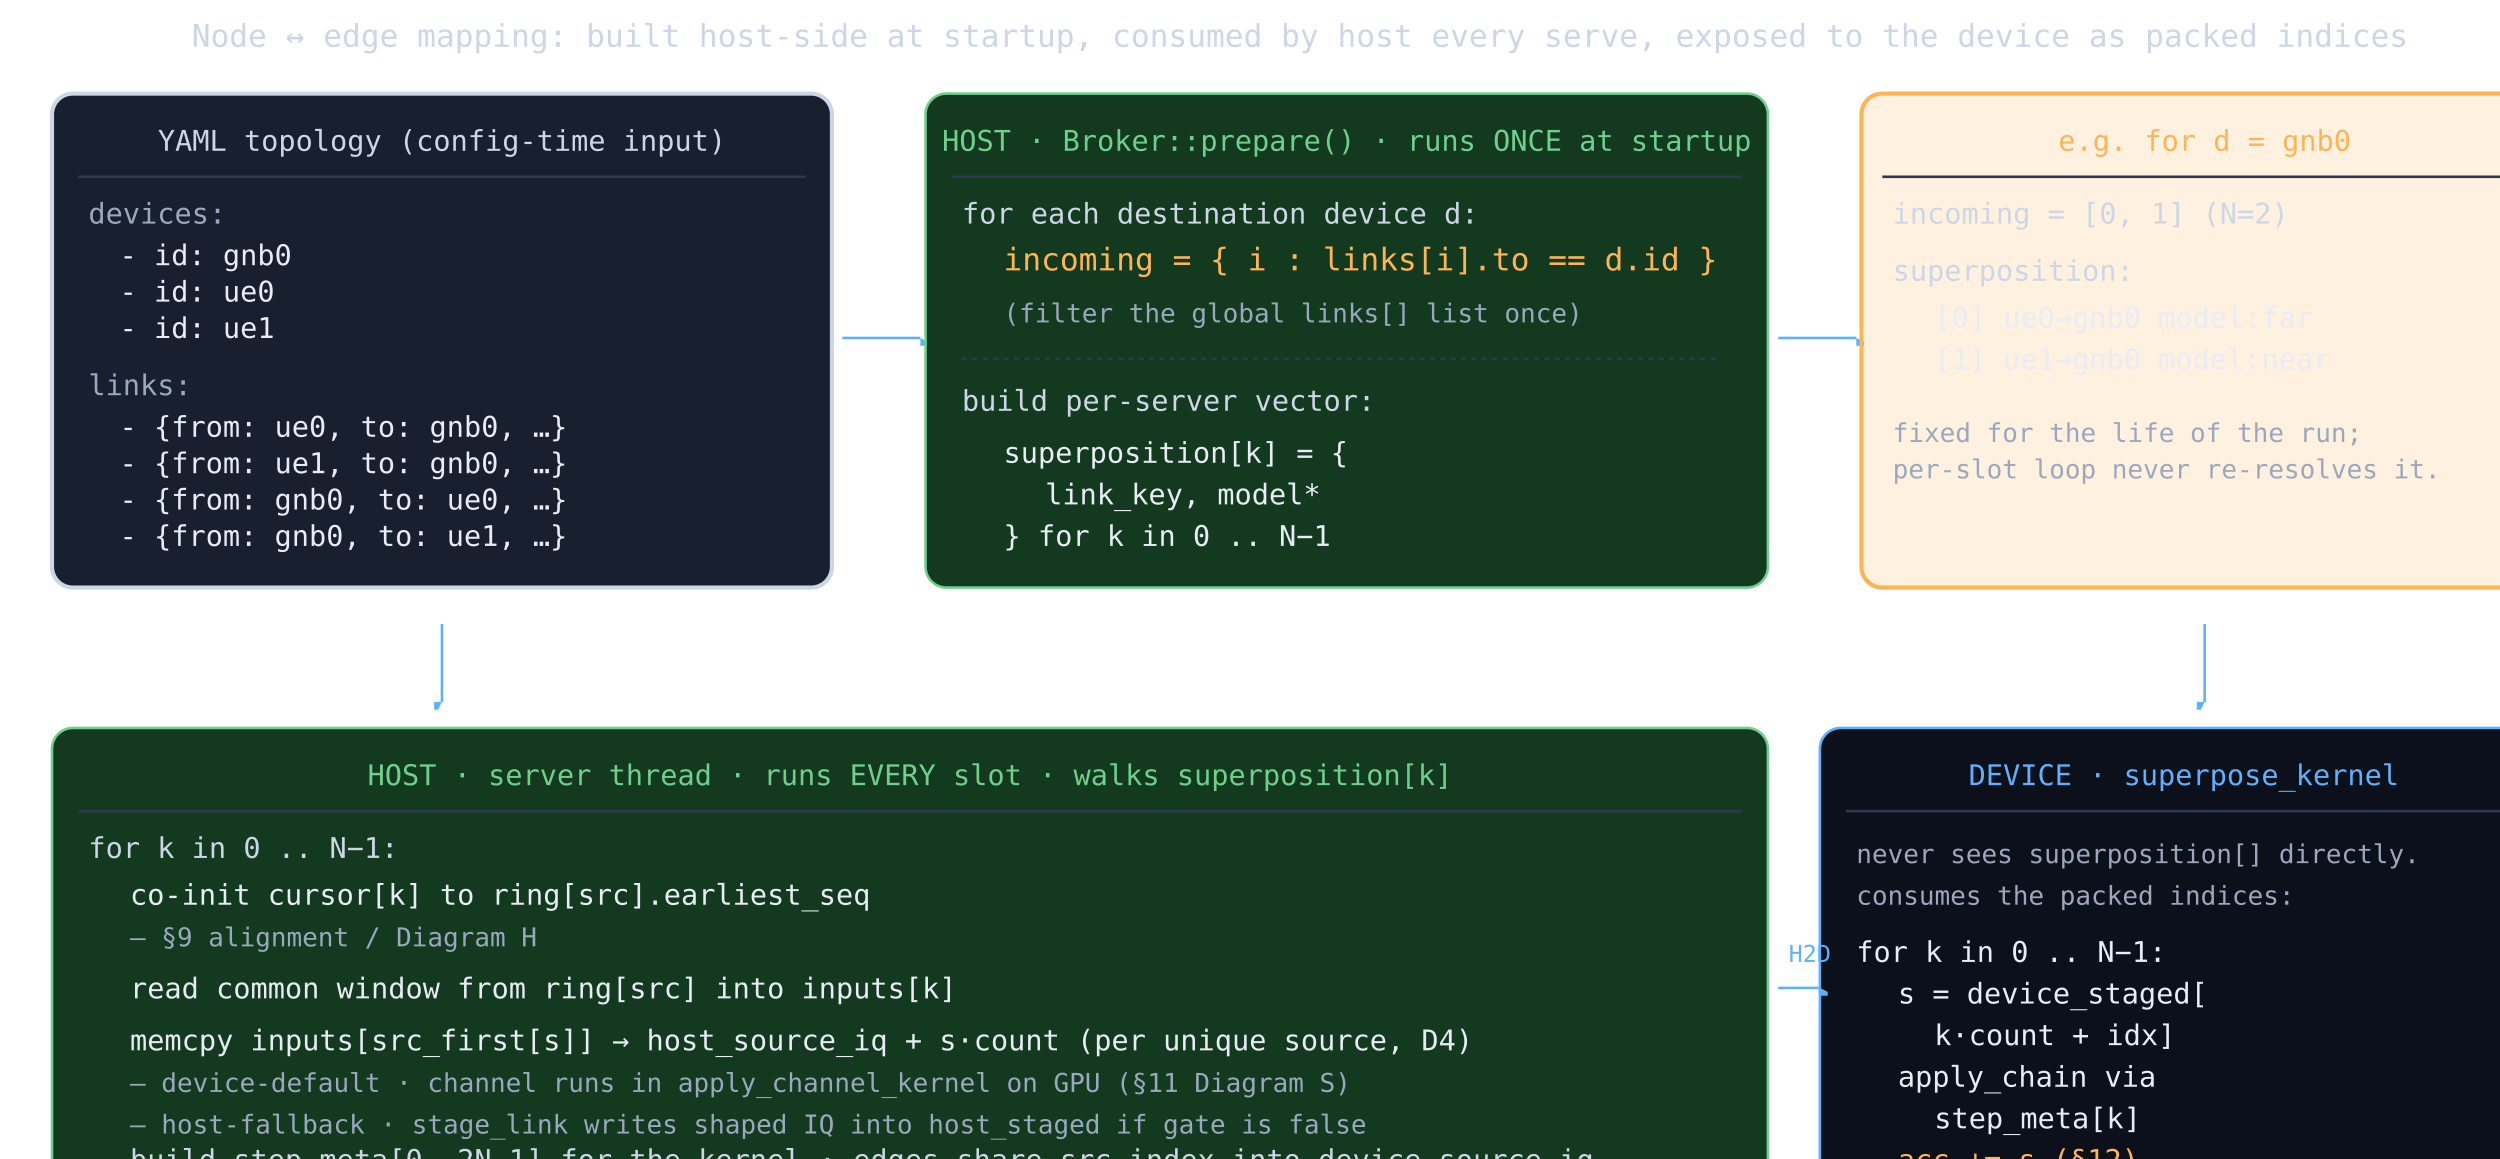
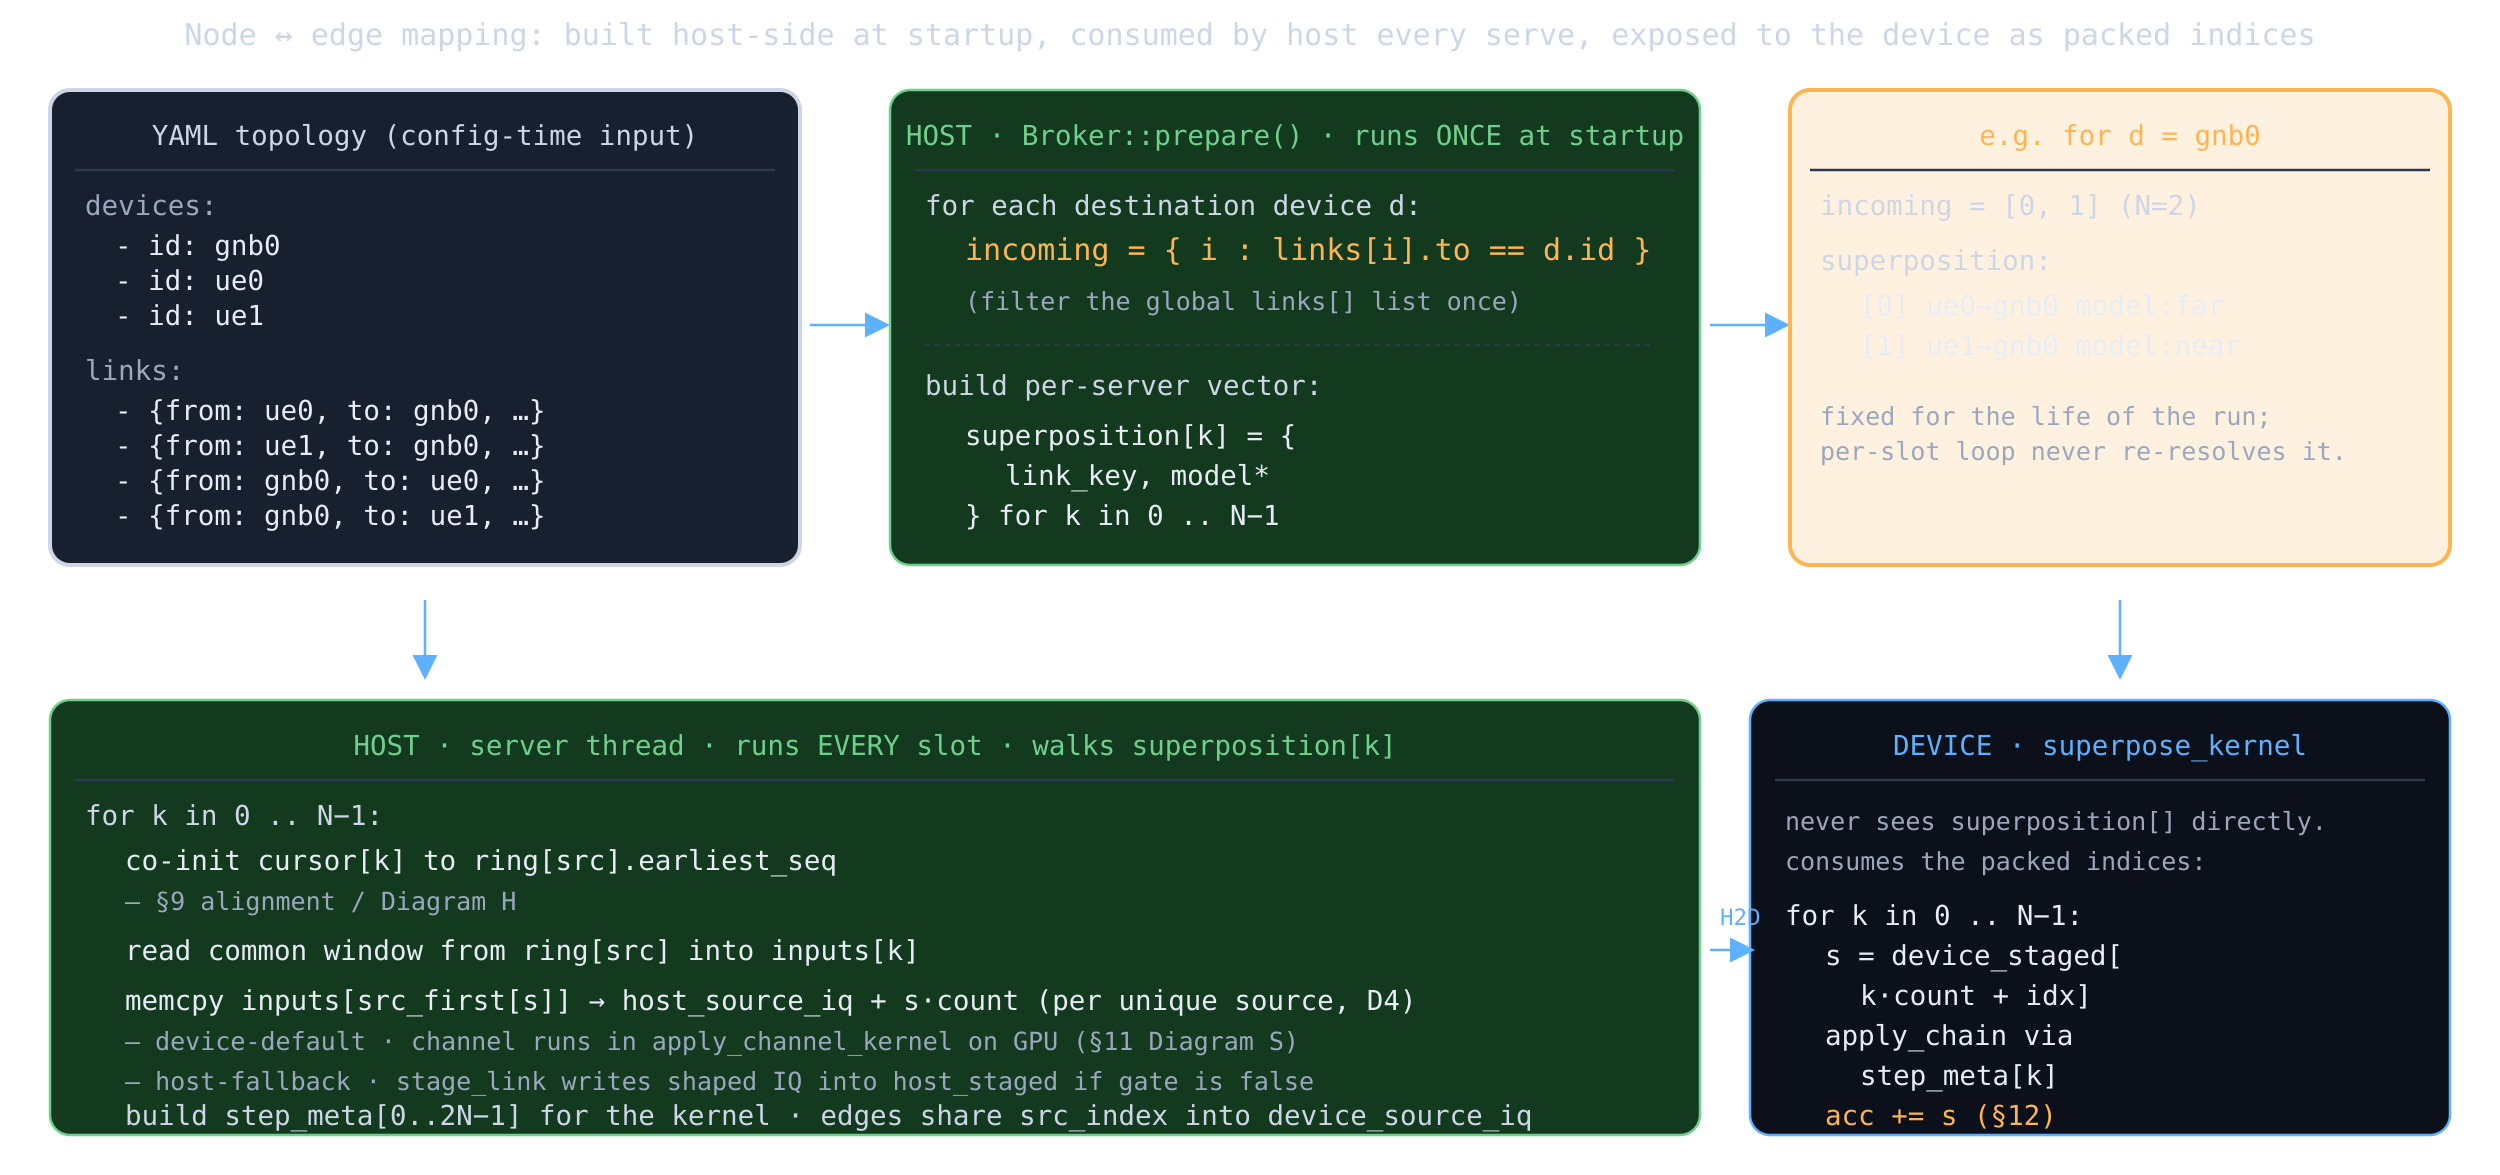
- <svg xmlns="http://www.w3.org/2000/svg" font-family="SF Mono,Menlo,monospace" font-size="12" style="background:#0f1420;color:#e7ecf5;max-width:100%;height:auto" viewbox="0 0 1000 470">
+ <svg xmlns="http://www.w3.org/2000/svg" style="background:#0f1420;color:#e7ecf5;--bg:#0f1420;--panel:#1a2233;--ink:#e7ecf5;--muted:#9aa7bd;--edge:#2c3850;--accent:#5db1ff;--warm:#ffb454;--good:#6fd08c;--cell:#0b101a" viewBox="0 0 1000 470" font-family="SF Mono,Menlo,monospace" font-size="12">
  <defs>
-     <marker id="arv" markerheight="10" markerwidth="10" orient="auto" refx="8" refy="5">
+     <marker id="arv" markerWidth="10" markerHeight="10" refX="8" refY="5" orient="auto">
      <path d="M0,0 L10,5 L0,10 z" fill="#5db1ff" />
    </marker>
  </defs>
-   <text fill="#cdd6e6" text-anchor="middle" x="500" y="18">Node ↔ edge mapping: built host-side at startup, consumed by host every serve, exposed to the device as packed indices</text>
-   <rect fill="#181f2e" height="190" rx="8" stroke="#cdd6e6" stroke-width="1.6" width="300" x="20" y="36" />
-   <text fill="#cdd6e6" font-size="11" text-anchor="middle" x="170" y="58">YAML topology (config-time input)</text>
-   <line stroke="#2c3850" x1="30" x2="310" y1="68" y2="68" />
-   <text fill="#9aa7bd" font-size="11" x="34" y="86">devices:</text>
-   <text fill="#e7ecf5" font-size="11" x="46" y="102">- id: gnb0</text>
-   <text fill="#e7ecf5" font-size="11" x="46" y="116">- id: ue0</text>
-   <text fill="#e7ecf5" font-size="11" x="46" y="130">- id: ue1</text>
-   <text fill="#9aa7bd" font-size="11" x="34" y="152">links:</text>
-   <text fill="#e7ecf5" font-size="11" x="46" y="168">- {from: ue0,  to: gnb0, …}</text>
-   <text fill="#e7ecf5" font-size="11" x="46" y="182">- {from: ue1,  to: gnb0, …}</text>
-   <text fill="#e7ecf5" font-size="11" x="46" y="196">- {from: gnb0, to: ue0,  …}</text>
-   <text fill="#e7ecf5" font-size="11" x="46" y="210">- {from: gnb0, to: ue1,  …}</text>
-   <line marker-end="url(#arv)" stroke="#5db1ff" x1="324" x2="354" y1="130" y2="130" />
-   <rect fill="#13391f" height="190" rx="8" stroke="#6fd08c" width="324" x="356" y="36" />
-   <text fill="#6fd08c" font-size="11" text-anchor="middle" x="518" y="58">HOST · Broker::prepare() · runs ONCE at startup</text>
-   <line stroke="#2c3850" x1="366" x2="670" y1="68" y2="68" />
-   <text fill="#cdd6e6" font-size="11" x="370" y="86">for each destination device d:</text>
-   <text fill="#ffb454" font-size="12" x="386" y="104">incoming = { i : links[i].to == d.id }</text>
-   <text fill="#9aa7bd" font-size="10" x="386" y="124">(filter the global links[] list once)</text>
-   <line stroke="#2c3850" stroke-dasharray="2 2" x1="370" x2="660" y1="138" y2="138" />
-   <text fill="#cdd6e6" font-size="11" x="370" y="158">build per-server vector:</text>
-   <text fill="#e7ecf5" font-size="11" x="386" y="178">superposition[k] = {</text>
-   <text fill="#e7ecf5" font-size="11" x="402" y="194">link_key,  model*</text>
-   <text fill="#e7ecf5" font-size="11" x="386" y="210">}   for k in 0 .. N−1</text>
-   <line marker-end="url(#arv)" stroke="#5db1ff" x1="684" x2="714" y1="130" y2="130" />
-   <rect fill="rgba(255,180,84,0.18)" height="190" rx="8" stroke="#ffb454" stroke-width="1.6" width="264" x="716" y="36" />
-   <text fill="#ffb454" font-size="11" text-anchor="middle" x="848" y="58">e.g. for d = gnb0</text>
-   <line stroke="#2c3850" x1="724" x2="972" y1="68" y2="68" />
-   <text fill="#cdd6e6" font-size="11" x="728" y="86">incoming = [0, 1]    (N=2)</text>
-   <text fill="#cdd6e6" font-size="11" x="728" y="108">superposition:</text>
-   <text fill="#e7ecf5" font-size="11" x="744" y="126">[0] ue0→gnb0  model:far</text>
-   <text fill="#e7ecf5" font-size="11" x="744" y="142">[1] ue1→gnb0  model:near</text>
-   <text fill="#9aa7bd" font-size="10" x="728" y="170">fixed for the life of the run;</text>
-   <text fill="#9aa7bd" font-size="10" x="728" y="184">per-slot loop never re-resolves it.</text>
-   <line marker-end="url(#arv)" stroke="#5db1ff" x1="170" x2="170" y1="240" y2="270" />
-   <line marker-end="url(#arv)" stroke="#5db1ff" x1="848" x2="848" y1="240" y2="270" />
-   <rect fill="#13391f" height="174" rx="8" stroke="#6fd08c" width="660" x="20" y="280" />
-   <text fill="#6fd08c" font-size="11" text-anchor="middle" x="350" y="302">HOST · server thread · runs EVERY slot · walks superposition[k]</text>
-   <line stroke="#2c3850" x1="30" x2="670" y1="312" y2="312" />
-   <text fill="#cdd6e6" font-size="11" x="34" y="330">for k in 0 .. N−1:</text>
-   <text fill="#e7ecf5" font-size="11" x="50" y="348">co-init cursor[k] to ring[src].earliest_seq</text>
-   <text fill="#9aa7bd" font-size="10" x="50" y="364">— §9 alignment / Diagram H</text>
-   <text fill="#e7ecf5" font-size="11" x="50" y="384">read common window from ring[src] into inputs[k]</text>
-   <text fill="#e7ecf5" font-size="11" x="50" y="404">memcpy inputs[src_first[s]] → host_source_iq + s·count   (per unique source, D4)</text>
-   <text fill="#9aa7bd" font-size="10" x="50" y="420">— device-default · channel runs in apply_channel_kernel on GPU (§11 Diagram S)</text>
-   <text fill="#9aa7bd" font-size="10" x="50" y="436">— host-fallback · stage_link writes shaped IQ into host_staged if gate is false</text>
-   <text fill="#cdd6e6" font-size="11" x="50" y="450">build step_meta[0..2N−1] for the kernel  ·  edges share src_index into device_source_iq</text>
-   <rect fill="#0b101a" height="174" rx="8" stroke="#5db1ff" width="280" x="700" y="280" />
-   <text fill="#5db1ff" font-size="11" text-anchor="middle" x="840" y="302">DEVICE · superpose_kernel</text>
-   <line stroke="#2c3850" x1="710" x2="970" y1="312" y2="312" />
-   <text fill="#9aa7bd" font-size="10" x="714" y="332">never sees superposition[] directly.</text>
-   <text fill="#9aa7bd" font-size="10" x="714" y="348">consumes the packed indices:</text>
-   <text fill="#e7ecf5" font-size="11" x="714" y="370">for k in 0 .. N−1:</text>
-   <text fill="#e7ecf5" font-size="11" x="730" y="386">s = device_staged[</text>
-   <text fill="#e7ecf5" font-size="11" x="744" y="402">     k·count + idx]</text>
-   <text fill="#e7ecf5" font-size="11" x="730" y="418">apply_chain via</text>
-   <text fill="#e7ecf5" font-size="11" x="744" y="434">  step_meta[k]</text>
-   <text fill="#ffb454" font-size="11" x="730" y="450">acc += s    (§12)</text>
-   <line marker-end="url(#arv)" stroke="#5db1ff" x1="684" x2="700" y1="380" y2="380" />
-   <text fill="#5db1ff" font-size="9" x="688" y="370">H2D</text>
+   <text x="500" y="18" fill="#cdd6e6" text-anchor="middle">Node ↔ edge mapping: built host-side at startup, consumed by host every serve, exposed to the device as packed indices</text>
+   <rect x="20" y="36" width="300" height="190" rx="8" fill="#181f2e" stroke="#cdd6e6" stroke-width="1.6" />
+   <text x="170" y="58" fill="#cdd6e6" text-anchor="middle" font-size="11">YAML topology (config-time input)</text>
+   <line x1="30" y1="68" x2="310" y2="68" stroke="#2c3850" />
+   <text x="34" y="86" fill="#9aa7bd" font-size="11">devices:</text>
+   <text x="46" y="102" fill="#e7ecf5" font-size="11">- id: gnb0</text>
+   <text x="46" y="116" fill="#e7ecf5" font-size="11">- id: ue0</text>
+   <text x="46" y="130" fill="#e7ecf5" font-size="11">- id: ue1</text>
+   <text x="34" y="152" fill="#9aa7bd" font-size="11">links:</text>
+   <text x="46" y="168" fill="#e7ecf5" font-size="11">- {from: ue0,  to: gnb0, …}</text>
+   <text x="46" y="182" fill="#e7ecf5" font-size="11">- {from: ue1,  to: gnb0, …}</text>
+   <text x="46" y="196" fill="#e7ecf5" font-size="11">- {from: gnb0, to: ue0,  …}</text>
+   <text x="46" y="210" fill="#e7ecf5" font-size="11">- {from: gnb0, to: ue1,  …}</text>
+   <line x1="324" y1="130" x2="354" y2="130" stroke="#5db1ff" marker-end="url(#arv)" />
+   <rect x="356" y="36" width="324" height="190" rx="8" fill="#13391f" stroke="#6fd08c" />
+   <text x="518" y="58" fill="#6fd08c" text-anchor="middle" font-size="11">HOST · Broker::prepare() · runs ONCE at startup</text>
+   <line x1="366" y1="68" x2="670" y2="68" stroke="#2c3850" />
+   <text x="370" y="86" fill="#cdd6e6" font-size="11">for each destination device d:</text>
+   <text x="386" y="104" fill="#ffb454" font-size="12">incoming = { i : links[i].to == d.id }</text>
+   <text x="386" y="124" fill="#9aa7bd" font-size="10">(filter the global links[] list once)</text>
+   <line x1="370" y1="138" x2="660" y2="138" stroke="#2c3850" stroke-dasharray="2 2" />
+   <text x="370" y="158" fill="#cdd6e6" font-size="11">build per-server vector:</text>
+   <text x="386" y="178" fill="#e7ecf5" font-size="11">superposition[k] = {</text>
+   <text x="402" y="194" fill="#e7ecf5" font-size="11">link_key,  model*</text>
+   <text x="386" y="210" fill="#e7ecf5" font-size="11">}   for k in 0 .. N−1</text>
+   <line x1="684" y1="130" x2="714" y2="130" stroke="#5db1ff" marker-end="url(#arv)" />
+   <rect x="716" y="36" width="264" height="190" rx="8" fill="rgba(255,180,84,0.18)" stroke="#ffb454" stroke-width="1.6" />
+   <text x="848" y="58" fill="#ffb454" text-anchor="middle" font-size="11">e.g. for d = gnb0</text>
+   <line x1="724" y1="68" x2="972" y2="68" stroke="#2c3850" />
+   <text x="728" y="86" fill="#cdd6e6" font-size="11">incoming = [0, 1]    (N=2)</text>
+   <text x="728" y="108" fill="#cdd6e6" font-size="11">superposition:</text>
+   <text x="744" y="126" fill="#e7ecf5" font-size="11">[0] ue0→gnb0  model:far</text>
+   <text x="744" y="142" fill="#e7ecf5" font-size="11">[1] ue1→gnb0  model:near</text>
+   <text x="728" y="170" fill="#9aa7bd" font-size="10">fixed for the life of the run;</text>
+   <text x="728" y="184" fill="#9aa7bd" font-size="10">per-slot loop never re-resolves it.</text>
+   <line x1="170" y1="240" x2="170" y2="270" stroke="#5db1ff" marker-end="url(#arv)" />
+   <line x1="848" y1="240" x2="848" y2="270" stroke="#5db1ff" marker-end="url(#arv)" />
+   <rect x="20" y="280" width="660" height="174" rx="8" fill="#13391f" stroke="#6fd08c" />
+   <text x="350" y="302" fill="#6fd08c" text-anchor="middle" font-size="11">HOST · server thread · runs EVERY slot · walks superposition[k]</text>
+   <line x1="30" y1="312" x2="670" y2="312" stroke="#2c3850" />
+   <text x="34" y="330" fill="#cdd6e6" font-size="11">for k in 0 .. N−1:</text>
+   <text x="50" y="348" fill="#e7ecf5" font-size="11">co-init cursor[k] to ring[src].earliest_seq</text>
+   <text x="50" y="364" fill="#9aa7bd" font-size="10">— §9 alignment / Diagram H</text>
+   <text x="50" y="384" fill="#e7ecf5" font-size="11">read common window from ring[src] into inputs[k]</text>
+   <text x="50" y="404" fill="#e7ecf5" font-size="11">memcpy inputs[src_first[s]] → host_source_iq + s·count   (per unique source, D4)</text>
+   <text x="50" y="420" fill="#9aa7bd" font-size="10">— device-default · channel runs in apply_channel_kernel on GPU (§11 Diagram S)</text>
+   <text x="50" y="436" fill="#9aa7bd" font-size="10">— host-fallback · stage_link writes shaped IQ into host_staged if gate is false</text>
+   <text x="50" y="450" fill="#cdd6e6" font-size="11">build step_meta[0..2N−1] for the kernel  ·  edges share src_index into device_source_iq</text>
+   <rect x="700" y="280" width="280" height="174" rx="8" fill="#0b101a" stroke="#5db1ff" />
+   <text x="840" y="302" fill="#5db1ff" text-anchor="middle" font-size="11">DEVICE · superpose_kernel</text>
+   <line x1="710" y1="312" x2="970" y2="312" stroke="#2c3850" />
+   <text x="714" y="332" fill="#9aa7bd" font-size="10">never sees superposition[] directly.</text>
+   <text x="714" y="348" fill="#9aa7bd" font-size="10">consumes the packed indices:</text>
+   <text x="714" y="370" fill="#e7ecf5" font-size="11">for k in 0 .. N−1:</text>
+   <text x="730" y="386" fill="#e7ecf5" font-size="11">s = device_staged[</text>
+   <text x="744" y="402" fill="#e7ecf5" font-size="11">     k·count + idx]</text>
+   <text x="730" y="418" fill="#e7ecf5" font-size="11">apply_chain via</text>
+   <text x="744" y="434" fill="#e7ecf5" font-size="11">  step_meta[k]</text>
+   <text x="730" y="450" fill="#ffb454" font-size="11">acc += s    (§12)</text>
+   <line x1="684" y1="380" x2="700" y2="380" stroke="#5db1ff" marker-end="url(#arv)" />
+   <text x="688" y="370" fill="#5db1ff" font-size="9">H2D</text>
</svg>
